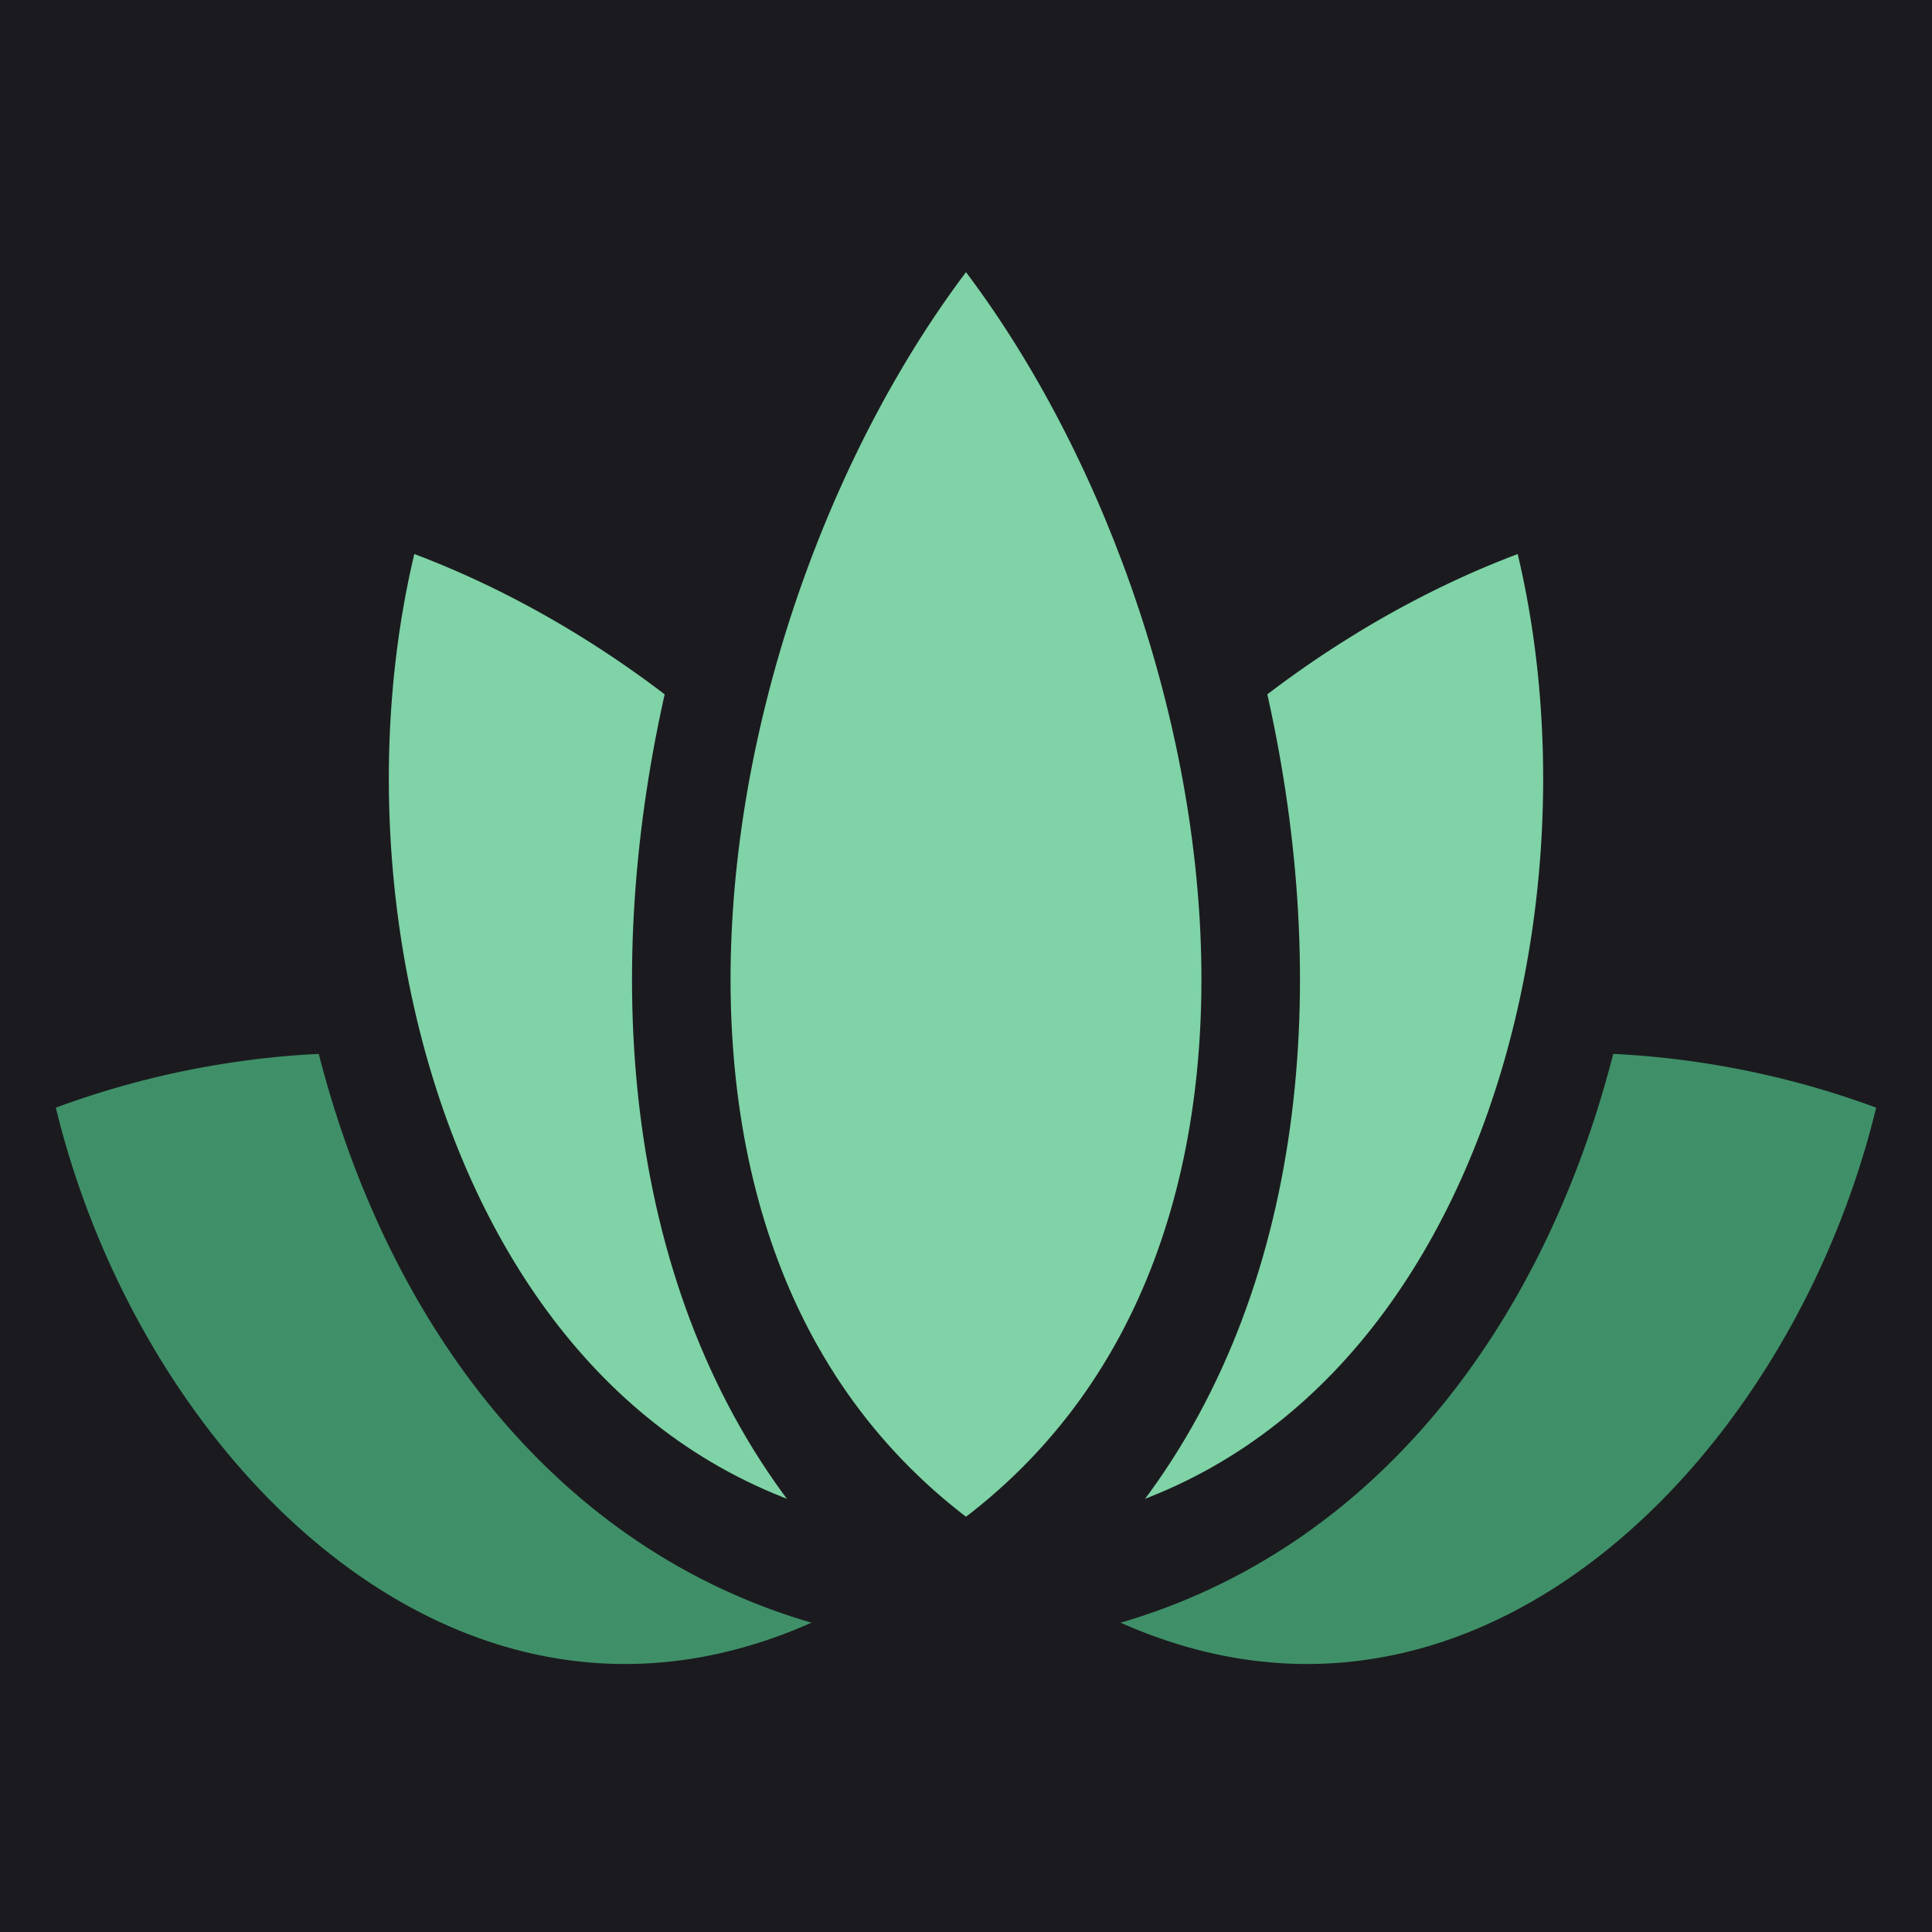
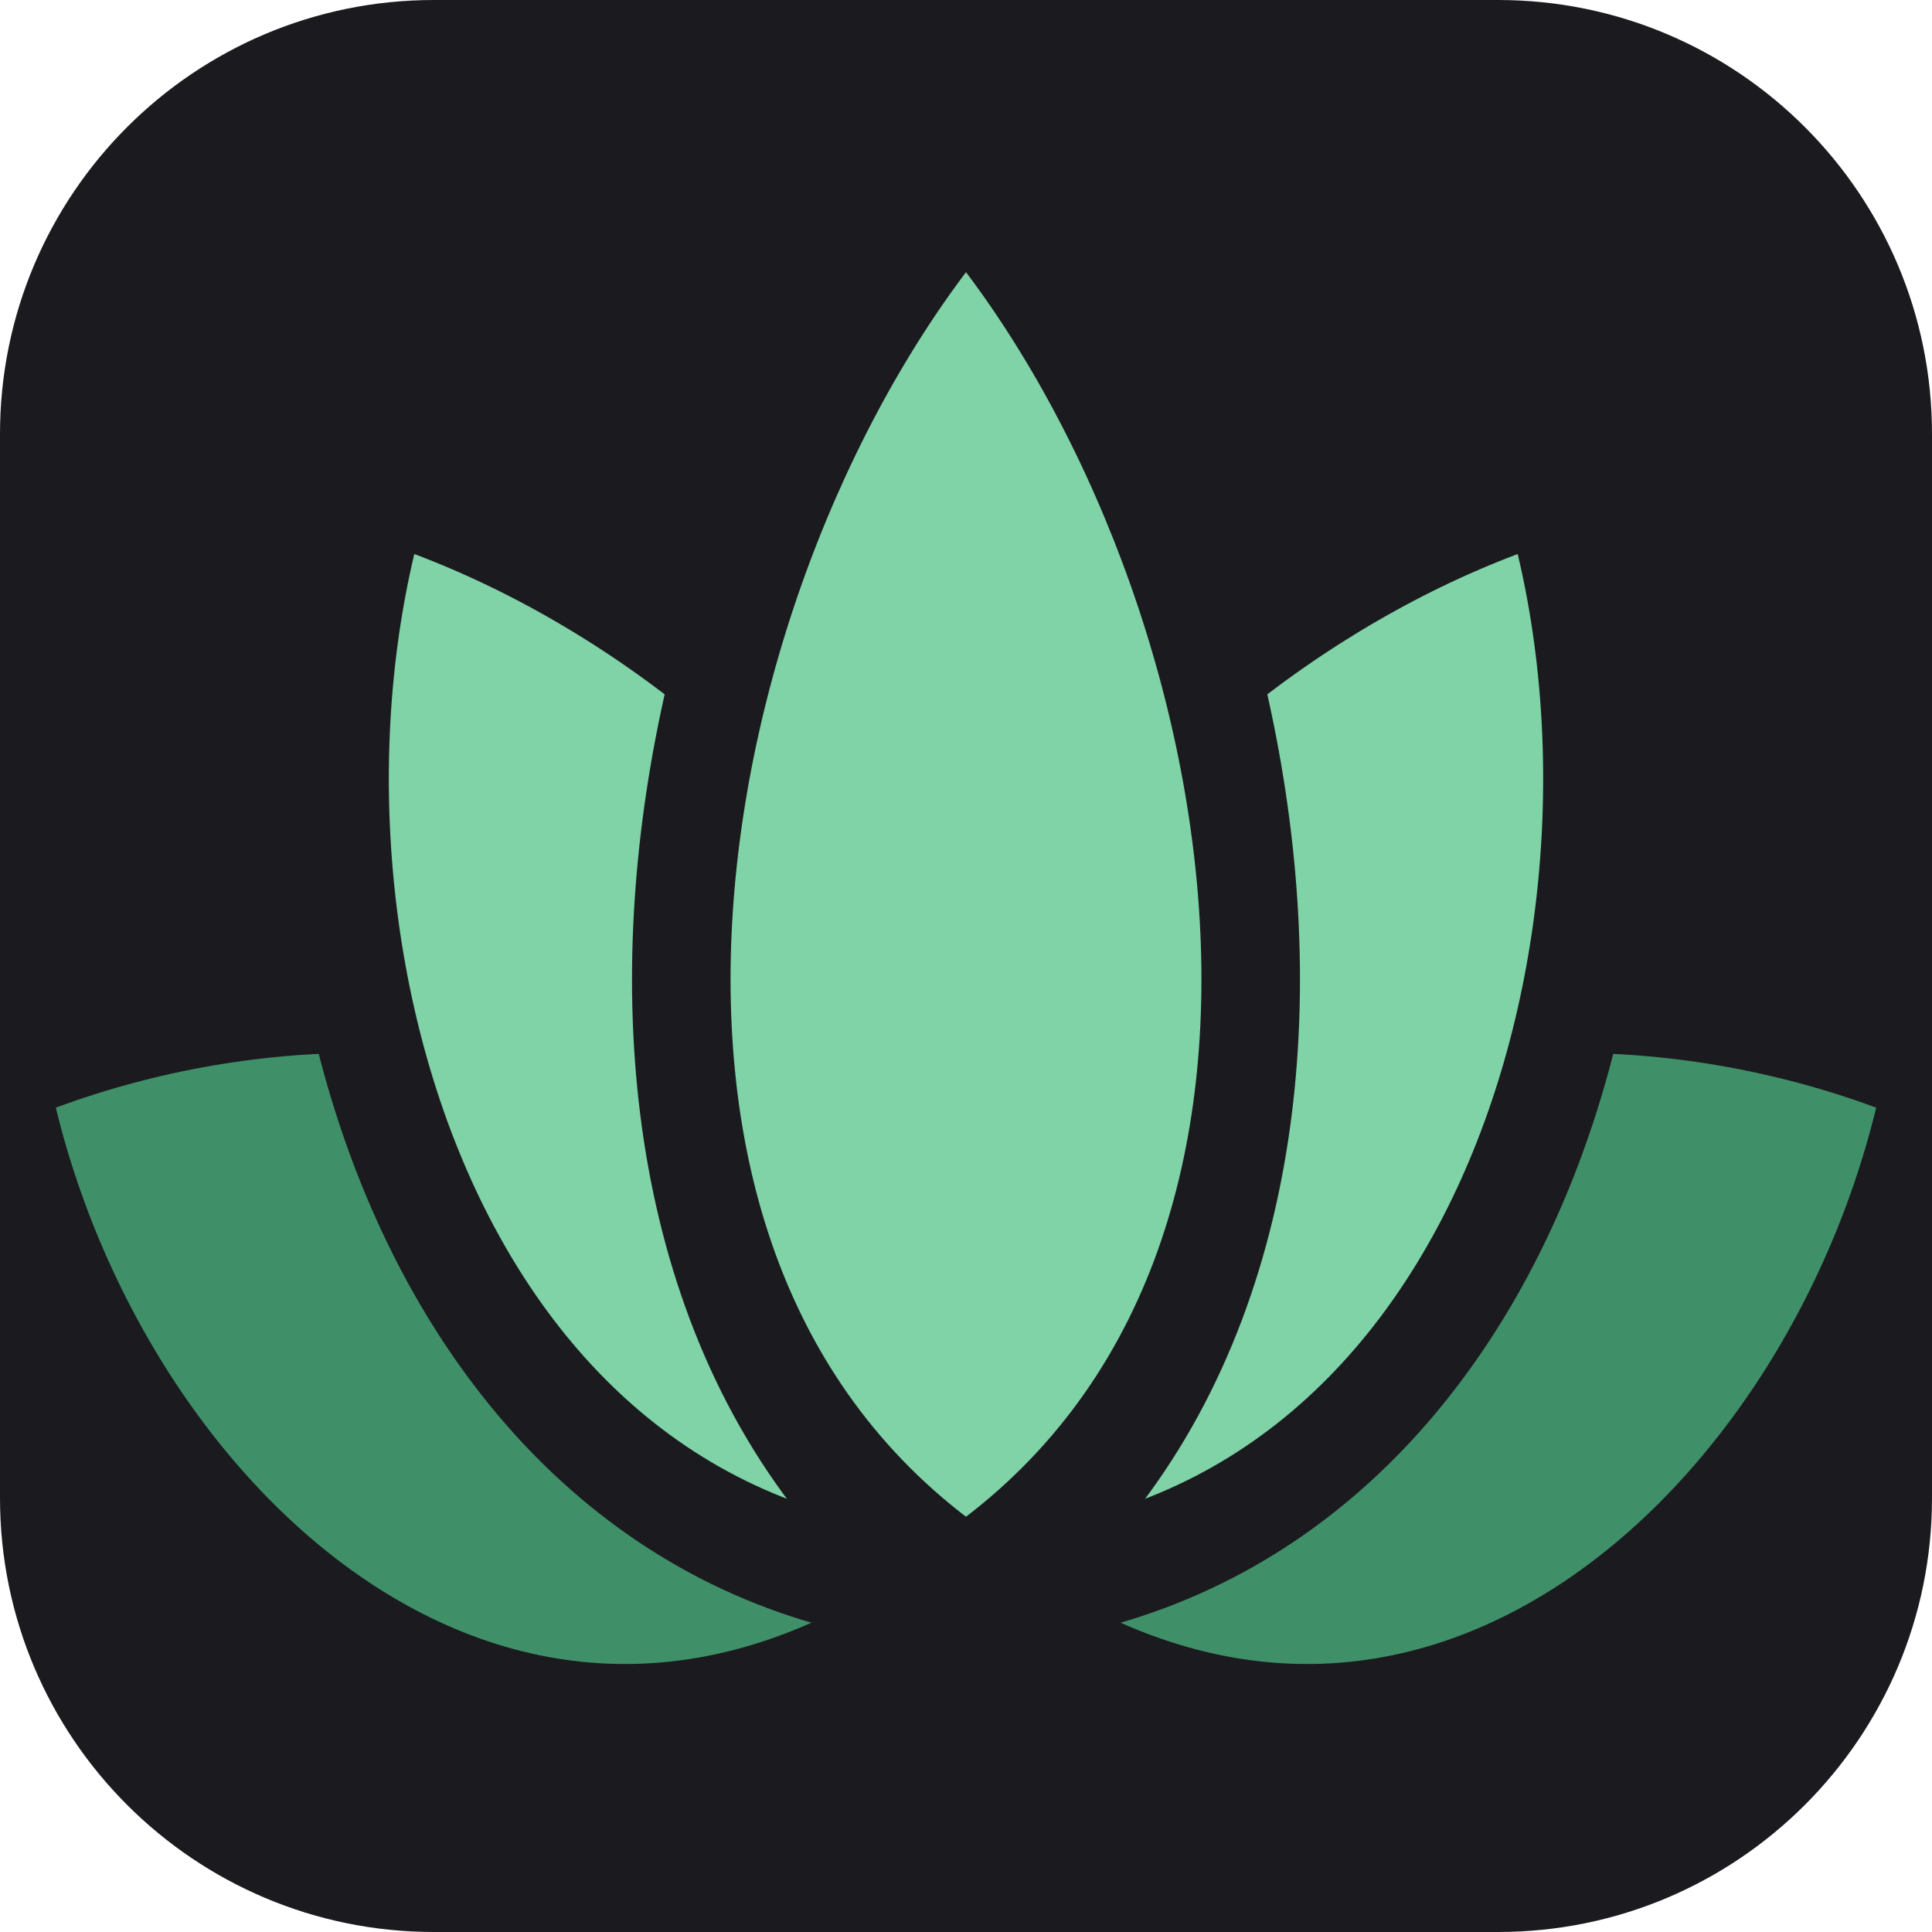
<svg xmlns="http://www.w3.org/2000/svg" width="1024" height="1024" viewBox="0 0 1024 1024">
+   <rect x="0" y="0" width="1024" height="1024" rx="230" fill="#1b1b1f" />
  <g transform="translate(512 512) scale(1.5) translate(-512 -512)">
-     <rect x="100" y="100" width="824" height="824" rx="185" fill="#1b1b1f" />
    <g transform="translate(512,733.06) scale(3.2974)">
      <path d="M0,0 C50,-26 34,-88 0,-118 C-34,-88 -50,-26 0,0 Z" fill="#3f9068" stroke="#1b1b1f" stroke-width="11" stroke-linejoin="round" transform="rotate(-62) scale(1.12,1)" />
      <path d="M0,0 C50,-26 34,-88 0,-118 C-34,-88 -50,-26 0,0 Z" fill="#3f9068" stroke="#1b1b1f" stroke-width="11" stroke-linejoin="round" transform="rotate(62) scale(1.12,1)" />
      <path d="M0,0 C50,-26 34,-88 0,-118 C-34,-88 -50,-26 0,0 Z" fill="#7fd3a6" stroke="#1b1b1f" stroke-width="11" stroke-linejoin="round" transform="rotate(-28) scale(1,1.14)" />
      <path d="M0,0 C50,-26 34,-88 0,-118 C-34,-88 -50,-26 0,0 Z" fill="#7fd3a6" stroke="#1b1b1f" stroke-width="11" stroke-linejoin="round" transform="rotate(28) scale(1,1.14)" />
      <path d="M0,0 C50,-26 34,-88 0,-118 C-34,-88 -50,-26 0,0 Z" fill="#7fd3a6" stroke="#1b1b1f" stroke-width="11" stroke-linejoin="round" transform="rotate(0) scale(0.96,1.28)" />
    </g>
  </g>
</svg>
